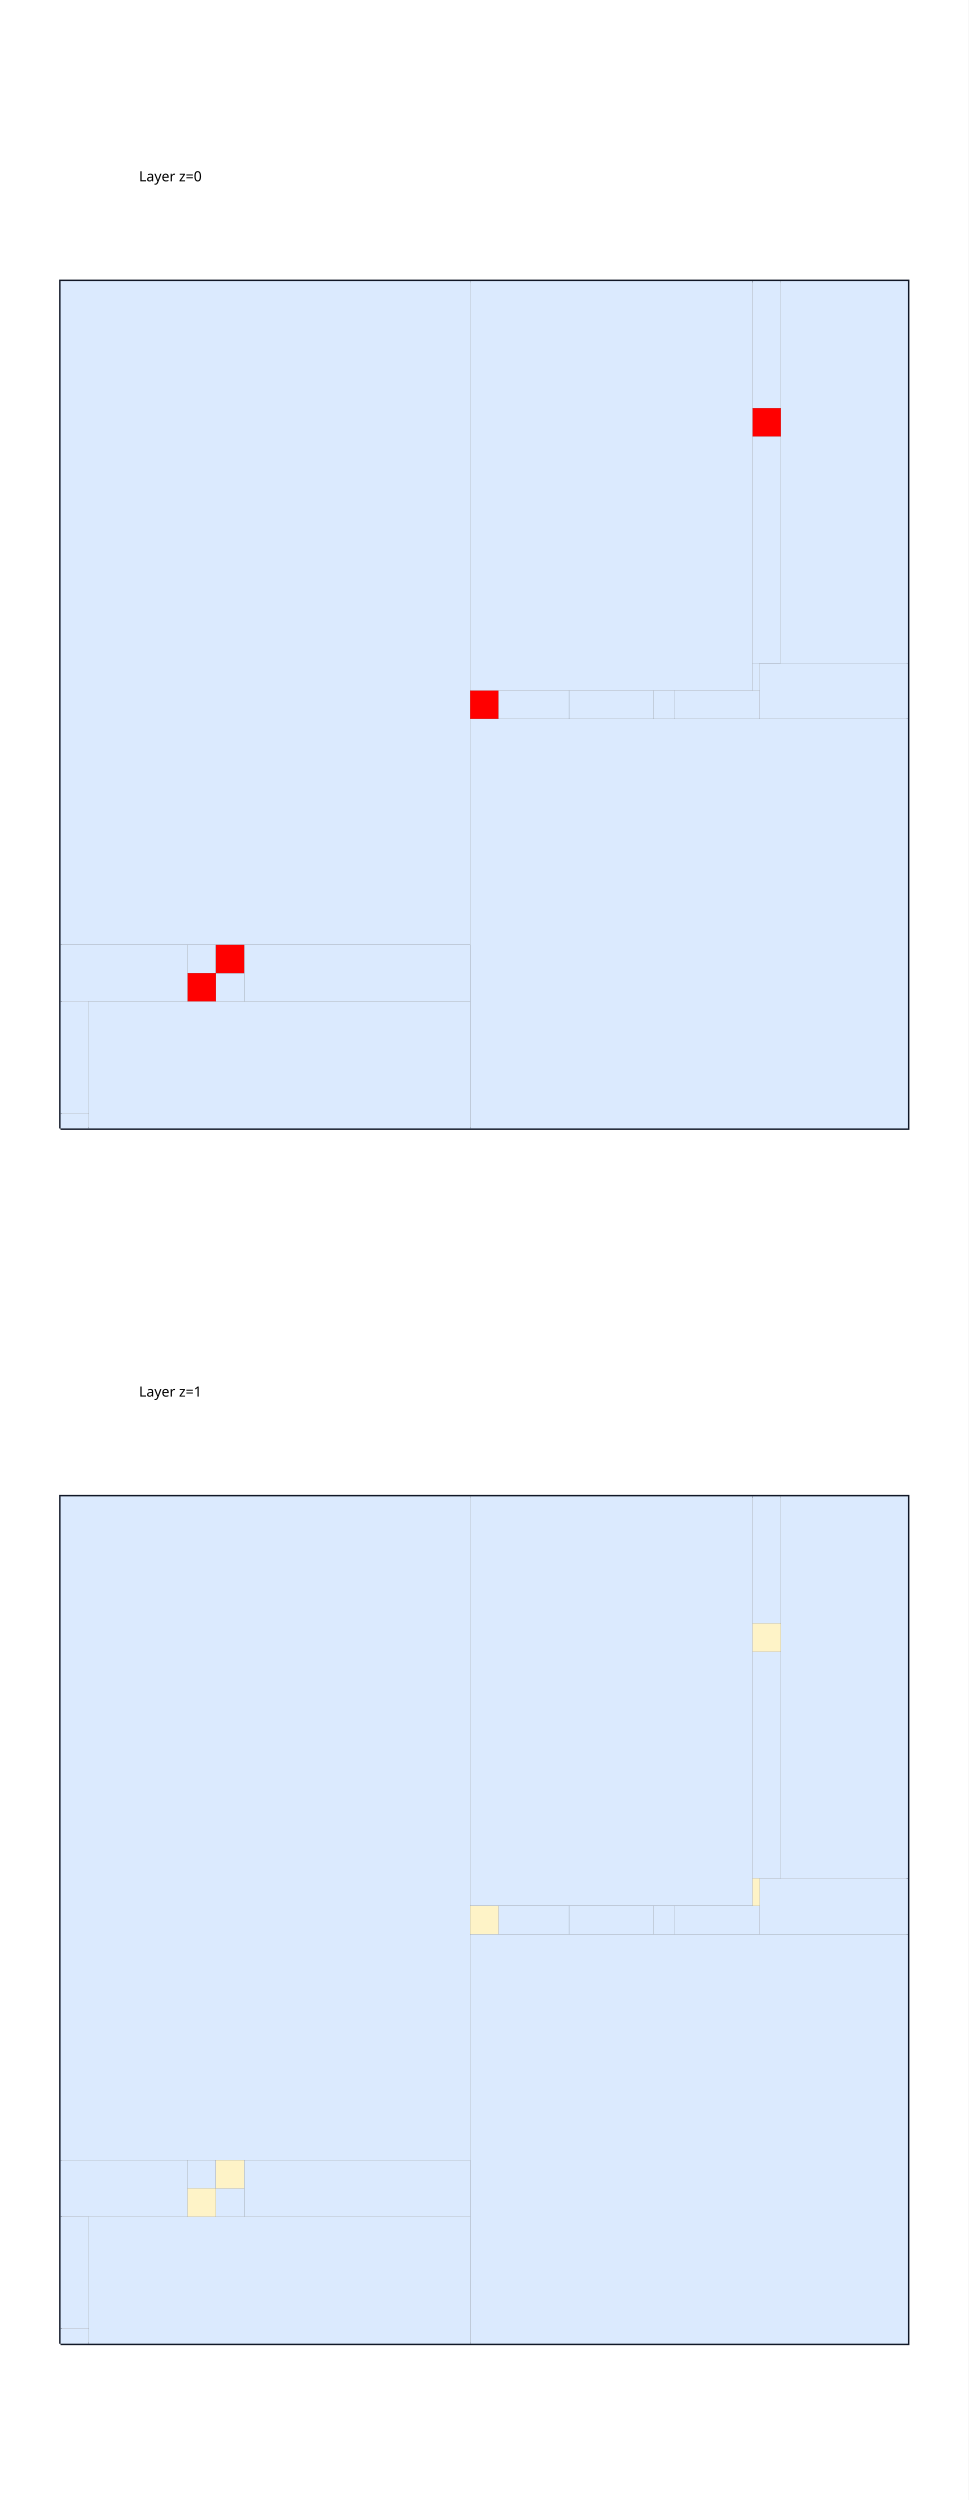
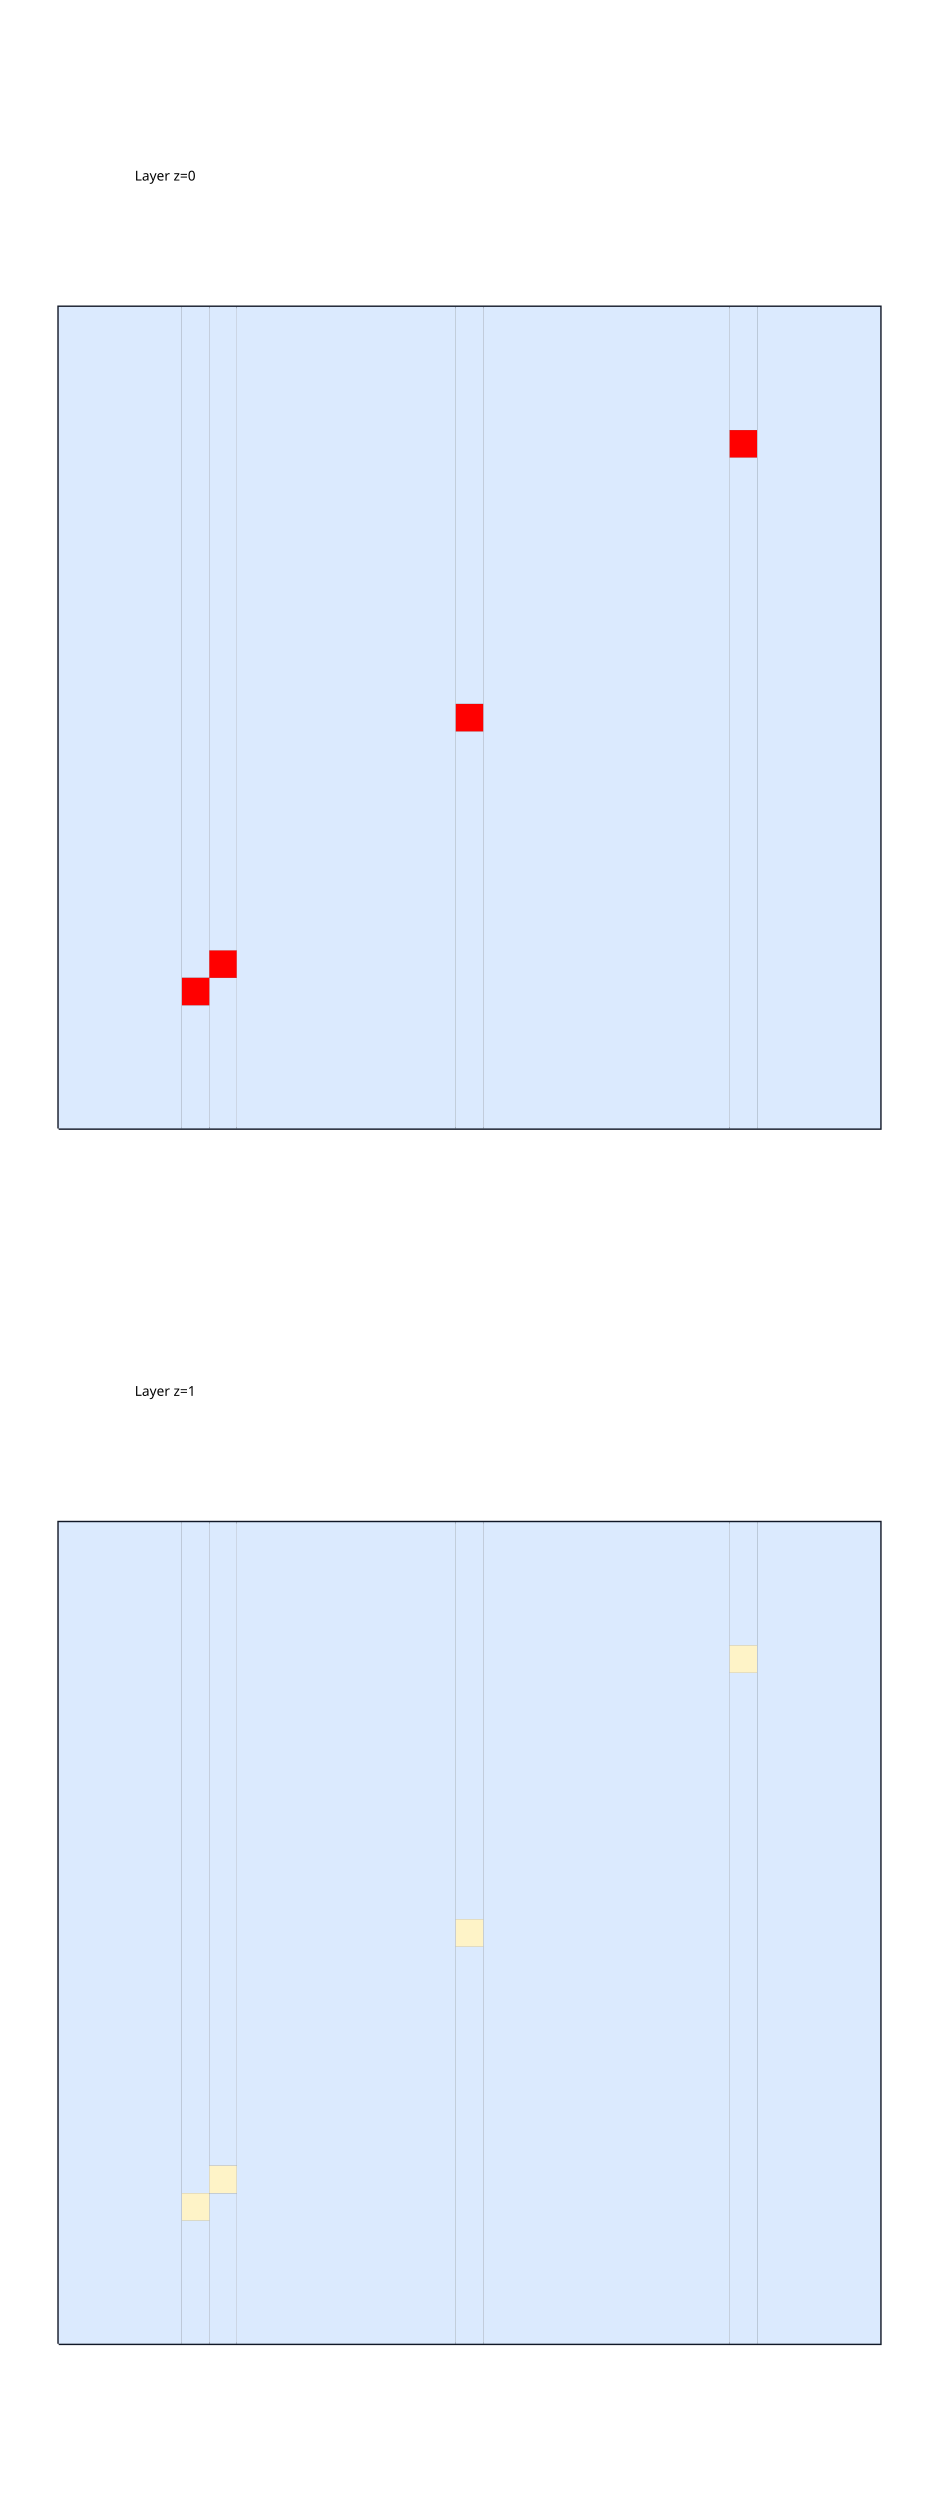
- <svg xmlns="http://www.w3.org/2000/svg" width="640" height="1652" viewBox="0 0 640 1652">
+ <svg xmlns="http://www.w3.org/2000/svg" width="640" height="1704" viewBox="0 0 640 1704">
  <rect width="100%" height="100%" fill="white" />
  <g>
-     <polyline data-points="-5,-5 25,-5 25,25 -5,25 -5,-5" data-type="line" data-label="bounds" points="40,745.694 600,745.694 600,185.694 40,185.694 40,745.694" fill="none" stroke="#111827" stroke-width="1.867" />
+     <polyline data-points="-5,-5 25,-5 25,25 -5,25 -5,-5" data-type="line" data-label="bounds" points="40,769.167 600,769.167 600,209.167 40,209.167 40,769.167" fill="none" stroke="#111827" stroke-width="1.867" />
  </g>
  <g>
-     <polyline data-points="-5,-48.02083333333333 25,-48.02083333333333 25,-18.02083333333333 -5,-18.02083333333333 -5,-48.02083333333333" data-type="line" data-label="bounds" points="40,1548.75 600,1548.75 600,988.75 40,988.75 40,1548.75" fill="none" stroke="#111827" stroke-width="1.867" />
+     <polyline data-points="-5,-49.375 25,-49.375 25,-19.375 -5,-19.375 -5,-49.375" data-type="line" data-label="bounds" points="40,1597.5 600,1597.5 600,1037.5 40,1037.5 40,1597.5" fill="none" stroke="#111827" stroke-width="1.867" />
  </g>
  <g>
-     <rect data-type="rect" data-label="node" data-x="2.25" data-y="13.25" x="40" y="185.694" width="270.667" height="438.667" fill="#dbeafe" stroke="black" stroke-width="0.054" />
+     <rect data-type="rect" data-label="node" data-x="-2.75" data-y="10" x="40" y="209.167" width="84" height="560" fill="#dbeafe" stroke="black" stroke-width="0.054" />
  </g>
  <g>
-     <rect data-type="rect" data-label="node" data-x="17.25" data-y="2.25" x="310.667" y="475.028" width="289.333" height="270.667" fill="#dbeafe" stroke="black" stroke-width="0.054" />
+     <rect data-type="rect" data-label="node" data-x="5.5" data-y="10" x="161.333" y="209.167" width="149.333" height="560" fill="#dbeafe" stroke="black" stroke-width="0.054" />
  </g>
  <g>
-     <rect data-type="rect" data-label="node" data-x="14.5" data-y="17.75" x="310.667" y="185.694" width="186.667" height="270.667" fill="#dbeafe" stroke="black" stroke-width="0.054" />
+     <rect data-type="rect" data-label="node" data-x="1" data-y="-2.25" x="142.667" y="666.5" width="18.667" height="102.667" fill="#dbeafe" stroke="black" stroke-width="0.054" />
  </g>
  <g>
-     <rect data-type="rect" data-label="node" data-x="14.5" data-y="10" x="376" y="456.361" width="56" height="18.667" fill="#dbeafe" stroke="black" stroke-width="0.054" />
+     <rect data-type="rect" data-label="node" data-x="1" data-y="13.25" x="142.667" y="209.167" width="18.667" height="438.667" fill="#dbeafe" stroke="black" stroke-width="0.054" />
  </g>
  <g>
-     <rect data-type="rect" data-label="node" data-x="18.25" data-y="10" x="446" y="456.361" width="56" height="18.667" fill="#dbeafe" stroke="black" stroke-width="0.054" />
+     <rect data-type="rect" data-label="node" data-x="15" data-y="10" x="329.333" y="209.167" width="168" height="560" fill="#dbeafe" stroke="black" stroke-width="0.054" />
  </g>
  <g>
-     <rect data-type="rect" data-label="node" data-x="2.75" data-y="-2.75" x="58.667" y="661.694" width="252" height="84" fill="#dbeafe" stroke="black" stroke-width="0.054" />
+     <rect data-type="rect" data-label="node" data-x="22.75" data-y="10" x="516" y="209.167" width="84" height="560" fill="#dbeafe" stroke="black" stroke-width="0.054" />
  </g>
  <g>
-     <rect data-type="rect" data-label="node" data-x="22.75" data-y="18.2375" x="516" y="185.694" width="84" height="252.467" fill="#dbeafe" stroke="black" stroke-width="0.054" />
+     <rect data-type="rect" data-label="node" data-x="20" data-y="7.25" x="497.333" y="311.833" width="18.667" height="457.333" fill="#dbeafe" stroke="black" stroke-width="0.054" />
  </g>
  <g>
-     <rect data-type="rect" data-label="node" data-x="-2.75" data-y="0.5" x="40" y="624.361" width="84" height="37.333" fill="#dbeafe" stroke="black" stroke-width="0.054" />
+     <rect data-type="rect" data-label="node" data-x="20" data-y="22.75" x="497.333" y="209.167" width="18.667" height="84" fill="#dbeafe" stroke="black" stroke-width="0.054" />
  </g>
  <g>
-     <rect data-type="rect" data-label="node" data-x="5.5" data-y="0.5" x="161.333" y="624.361" width="149.333" height="37.333" fill="#dbeafe" stroke="black" stroke-width="0.054" />
+     <rect data-type="rect" data-label="node" data-x="10" data-y="2.25" x="310.667" y="498.5" width="18.667" height="270.667" fill="#dbeafe" stroke="black" stroke-width="0.054" />
  </g>
  <g>
-     <rect data-type="rect" data-label="node" data-x="11.75" data-y="10" x="329.333" y="456.361" width="46.667" height="18.667" fill="#dbeafe" stroke="black" stroke-width="0.054" />
+     <rect data-type="rect" data-label="node" data-x="10" data-y="17.75" x="310.667" y="209.167" width="18.667" height="270.667" fill="#dbeafe" stroke="black" stroke-width="0.054" />
  </g>
  <g>
-     <rect data-type="rect" data-label="node" data-x="22.375" data-y="10.4875" x="502" y="438.161" width="98" height="36.867" fill="#dbeafe" stroke="black" stroke-width="0.054" />
+     <rect data-type="rect" data-label="node" data-x="0" data-y="-2.75" x="124" y="685.167" width="18.667" height="84" fill="#dbeafe" stroke="black" stroke-width="0.054" />
  </g>
  <g>
-     <rect data-type="rect" data-label="node" data-x="0" data-y="1" x="124" y="624.361" width="18.667" height="18.667" fill="#dbeafe" stroke="black" stroke-width="0.054" />
+     <rect data-type="rect" data-label="node" data-x="0" data-y="12.75" x="124" y="209.167" width="18.667" height="457.333" fill="#dbeafe" stroke="black" stroke-width="0.054" />
  </g>
  <g>
-     <rect data-type="rect" data-label="node" data-x="1" data-y="0" x="142.667" y="643.028" width="18.667" height="18.667" fill="#dbeafe" stroke="black" stroke-width="0.054" />
+     <rect data-type="rect" data-label="node" data-x="0" data-y="0" x="124" y="666.5" width="18.667" height="18.667" fill="red" stroke="black" stroke-width="0.054" />
  </g>
  <g>
-     <rect data-type="rect" data-label="node" data-x="16.375" data-y="10" x="432" y="456.361" width="14" height="18.667" fill="#dbeafe" stroke="black" stroke-width="0.054" />
+     <rect data-type="rect" data-label="node" data-x="10" data-y="10" x="310.667" y="479.833" width="18.667" height="18.667" fill="red" stroke="black" stroke-width="0.054" />
  </g>
  <g>
-     <rect data-type="rect" data-label="node" data-x="20" data-y="15.4875" x="497.333" y="288.361" width="18.667" height="149.8" fill="#dbeafe" stroke="black" stroke-width="0.054" />
+     <rect data-type="rect" data-label="node" data-x="20" data-y="20" x="497.333" y="293.167" width="18.667" height="18.667" fill="red" stroke="black" stroke-width="0.054" />
  </g>
  <g>
-     <rect data-type="rect" data-label="node" data-x="20" data-y="22.75" x="497.333" y="185.694" width="18.667" height="84" fill="#dbeafe" stroke="black" stroke-width="0.054" />
+     <rect data-type="rect" data-label="node" data-x="1" data-y="1" x="142.667" y="647.833" width="18.667" height="18.667" fill="red" stroke="black" stroke-width="0.054" />
  </g>
  <g>
-     <rect data-type="rect" data-label="node" data-x="-4.5" data-y="-2.4812499999999993" x="40" y="661.694" width="18.667" height="73.967" fill="#dbeafe" stroke="black" stroke-width="0.054" />
+     <rect data-type="rect" data-label="node" data-x="-2.75" data-y="-34.375" x="40" y="1037.5" width="84" height="560" fill="#dbeafe" stroke="black" stroke-width="0.054" />
  </g>
  <g>
-     <rect data-type="rect" data-label="node" data-x="-4.5" data-y="-4.73125" x="40" y="735.661" width="18.667" height="10.033" fill="#dbeafe" stroke="black" stroke-width="0.054" />
+     <rect data-type="rect" data-label="node" data-x="5.5" data-y="-34.375" x="161.333" y="1037.5" width="149.333" height="560" fill="#dbeafe" stroke="black" stroke-width="0.054" />
  </g>
  <g>
-     <rect data-type="rect" data-label="node" data-x="0" data-y="0" x="124" y="643.028" width="18.667" height="18.667" fill="red" stroke="black" stroke-width="0.054" />
+     <rect data-type="rect" data-label="node" data-x="1" data-y="-46.625" x="142.667" y="1494.833" width="18.667" height="102.667" fill="#dbeafe" stroke="black" stroke-width="0.054" />
  </g>
  <g>
-     <rect data-type="rect" data-label="node" data-x="10" data-y="10" x="310.667" y="456.361" width="18.667" height="18.667" fill="red" stroke="black" stroke-width="0.054" />
+     <rect data-type="rect" data-label="node" data-x="1" data-y="-31.125" x="142.667" y="1037.5" width="18.667" height="438.667" fill="#dbeafe" stroke="black" stroke-width="0.054" />
  </g>
  <g>
-     <rect data-type="rect" data-label="node" data-x="20" data-y="20" x="497.333" y="269.694" width="18.667" height="18.667" fill="red" stroke="black" stroke-width="0.054" />
+     <rect data-type="rect" data-label="node" data-x="15" data-y="-34.375" x="329.333" y="1037.5" width="168" height="560" fill="#dbeafe" stroke="black" stroke-width="0.054" />
  </g>
  <g>
-     <rect data-type="rect" data-label="node" data-x="1" data-y="1" x="142.667" y="624.361" width="18.667" height="18.667" fill="red" stroke="black" stroke-width="0.054" />
+     <rect data-type="rect" data-label="node" data-x="22.75" data-y="-34.375" x="516" y="1037.5" width="84" height="560" fill="#dbeafe" stroke="black" stroke-width="0.054" />
  </g>
  <g>
-     <rect data-type="rect" data-label="node" data-x="19.625" data-y="10.9875" x="497.333" y="438.161" width="4.667" height="18.2" fill="#dbeafe" stroke="black" stroke-width="0.054" />
+     <rect data-type="rect" data-label="node" data-x="20" data-y="-37.125" x="497.333" y="1140.167" width="18.667" height="457.333" fill="#dbeafe" stroke="black" stroke-width="0.054" />
  </g>
  <g>
-     <rect data-type="rect" data-label="node" data-x="2.25" data-y="-29.77083333333333" x="40" y="988.75" width="270.667" height="438.667" fill="#dbeafe" stroke="black" stroke-width="0.054" />
+     <rect data-type="rect" data-label="node" data-x="20" data-y="-21.625" x="497.333" y="1037.5" width="18.667" height="84" fill="#dbeafe" stroke="black" stroke-width="0.054" />
  </g>
  <g>
-     <rect data-type="rect" data-label="node" data-x="17.25" data-y="-40.77083333333333" x="310.667" y="1278.083" width="289.333" height="270.667" fill="#dbeafe" stroke="black" stroke-width="0.054" />
+     <rect data-type="rect" data-label="node" data-x="10" data-y="-42.125" x="310.667" y="1326.833" width="18.667" height="270.667" fill="#dbeafe" stroke="black" stroke-width="0.054" />
  </g>
  <g>
-     <rect data-type="rect" data-label="node" data-x="14.5" data-y="-25.27083333333333" x="310.667" y="988.75" width="186.667" height="270.667" fill="#dbeafe" stroke="black" stroke-width="0.054" />
+     <rect data-type="rect" data-label="node" data-x="10" data-y="-26.625" x="310.667" y="1037.5" width="18.667" height="270.667" fill="#dbeafe" stroke="black" stroke-width="0.054" />
  </g>
  <g>
-     <rect data-type="rect" data-label="node" data-x="14.5" data-y="-33.02083333333333" x="376" y="1259.417" width="56" height="18.667" fill="#dbeafe" stroke="black" stroke-width="0.054" />
+     <rect data-type="rect" data-label="node" data-x="0" data-y="-47.125" x="124" y="1513.5" width="18.667" height="84" fill="#dbeafe" stroke="black" stroke-width="0.054" />
  </g>
  <g>
-     <rect data-type="rect" data-label="node" data-x="18.25" data-y="-33.02083333333333" x="446" y="1259.417" width="56" height="18.667" fill="#dbeafe" stroke="black" stroke-width="0.054" />
+     <rect data-type="rect" data-label="node" data-x="0" data-y="-31.625" x="124" y="1037.5" width="18.667" height="457.333" fill="#dbeafe" stroke="black" stroke-width="0.054" />
  </g>
  <g>
-     <rect data-type="rect" data-label="node" data-x="2.75" data-y="-45.77083333333333" x="58.667" y="1464.75" width="252" height="84" fill="#dbeafe" stroke="black" stroke-width="0.054" />
+     <rect data-type="rect" data-label="node" data-x="0" data-y="-44.375" x="124" y="1494.833" width="18.667" height="18.667" fill="#fef3c7" stroke="black" stroke-width="0.054" />
  </g>
  <g>
-     <rect data-type="rect" data-label="node" data-x="22.75" data-y="-24.783333333333328" x="516" y="988.75" width="84" height="252.467" fill="#dbeafe" stroke="black" stroke-width="0.054" />
+     <rect data-type="rect" data-label="node" data-x="1" data-y="-43.375" x="142.667" y="1476.167" width="18.667" height="18.667" fill="#fef3c7" stroke="black" stroke-width="0.054" />
  </g>
  <g>
-     <rect data-type="rect" data-label="node" data-x="-2.75" data-y="-42.52083333333333" x="40" y="1427.417" width="84" height="37.333" fill="#dbeafe" stroke="black" stroke-width="0.054" />
+     <rect data-type="rect" data-label="node" data-x="10" data-y="-34.375" x="310.667" y="1308.167" width="18.667" height="18.667" fill="#fef3c7" stroke="black" stroke-width="0.054" />
  </g>
  <g>
-     <rect data-type="rect" data-label="node" data-x="5.5" data-y="-42.52083333333333" x="161.333" y="1427.417" width="149.333" height="37.333" fill="#dbeafe" stroke="black" stroke-width="0.054" />
+     <rect data-type="rect" data-label="node" data-x="20" data-y="-24.375" x="497.333" y="1121.5" width="18.667" height="18.667" fill="#fef3c7" stroke="black" stroke-width="0.054" />
  </g>
-   <g>
-     <rect data-type="rect" data-label="node" data-x="11.75" data-y="-33.02083333333333" x="329.333" y="1259.417" width="46.667" height="18.667" fill="#dbeafe" stroke="black" stroke-width="0.054" />
-   </g>
-   <g>
-     <rect data-type="rect" data-label="node" data-x="22.375" data-y="-32.53333333333333" x="502" y="1241.217" width="98" height="36.867" fill="#dbeafe" stroke="black" stroke-width="0.054" />
-   </g>
-   <g>
-     <rect data-type="rect" data-label="node" data-x="0" data-y="-42.02083333333333" x="124" y="1427.417" width="18.667" height="18.667" fill="#dbeafe" stroke="black" stroke-width="0.054" />
-   </g>
-   <g>
-     <rect data-type="rect" data-label="node" data-x="1" data-y="-43.02083333333333" x="142.667" y="1446.083" width="18.667" height="18.667" fill="#dbeafe" stroke="black" stroke-width="0.054" />
-   </g>
-   <g>
-     <rect data-type="rect" data-label="node" data-x="16.375" data-y="-33.02083333333333" x="432" y="1259.417" width="14" height="18.667" fill="#dbeafe" stroke="black" stroke-width="0.054" />
-   </g>
-   <g>
-     <rect data-type="rect" data-label="node" data-x="20" data-y="-27.533333333333328" x="497.333" y="1091.417" width="18.667" height="149.8" fill="#dbeafe" stroke="black" stroke-width="0.054" />
-   </g>
-   <g>
-     <rect data-type="rect" data-label="node" data-x="20" data-y="-20.27083333333333" x="497.333" y="988.75" width="18.667" height="84" fill="#dbeafe" stroke="black" stroke-width="0.054" />
-   </g>
-   <g>
-     <rect data-type="rect" data-label="node" data-x="-4.5" data-y="-45.50208333333333" x="40" y="1464.75" width="18.667" height="73.967" fill="#dbeafe" stroke="black" stroke-width="0.054" />
-   </g>
-   <g>
-     <rect data-type="rect" data-label="node" data-x="-4.5" data-y="-47.75208333333333" x="40" y="1538.717" width="18.667" height="10.033" fill="#dbeafe" stroke="black" stroke-width="0.054" />
-   </g>
-   <g>
-     <rect data-type="rect" data-label="node" data-x="10" data-y="-33.02083333333333" x="310.667" y="1259.417" width="18.667" height="18.667" fill="#fef3c7" stroke="black" stroke-width="0.054" />
-   </g>
-   <g>
-     <rect data-type="rect" data-label="node" data-x="0" data-y="-43.02083333333333" x="124" y="1446.083" width="18.667" height="18.667" fill="#fef3c7" stroke="black" stroke-width="0.054" />
-   </g>
-   <g>
-     <rect data-type="rect" data-label="node" data-x="1" data-y="-42.02083333333333" x="142.667" y="1427.417" width="18.667" height="18.667" fill="#fef3c7" stroke="black" stroke-width="0.054" />
-   </g>
-   <g>
-     <rect data-type="rect" data-label="node" data-x="20" data-y="-23.02083333333333" x="497.333" y="1072.75" width="18.667" height="18.667" fill="#fef3c7" stroke="black" stroke-width="0.054" />
-   </g>
-   <g>
-     <rect data-type="rect" data-label="node" data-x="19.625" data-y="-32.03333333333333" x="497.333" y="1241.217" width="4.667" height="18.2" fill="#fef3c7" stroke="black" stroke-width="0.054" />
-   </g>
-   <text data-type="text" data-label="Layer z=0" data-x="0" data-y="28.916666666666664" x="133.333" y="112.583" fill="black" font-size="9.333" font-family="sans-serif" text-anchor="end" dominant-baseline="text-before-edge">Layer z=0</text>
-   <text data-type="text" data-label="Layer z=1" data-x="0" data-y="-14.104166666666664" x="133.333" y="915.639" fill="black" font-size="9.333" font-family="sans-serif" text-anchor="end" dominant-baseline="text-before-edge">Layer z=1</text>
+   <text data-type="text" data-label="Layer z=0" data-x="0" data-y="30" x="133.333" y="115.833" fill="black" font-size="9.333" font-family="sans-serif" text-anchor="end" dominant-baseline="text-before-edge">Layer z=0</text>
+   <text data-type="text" data-label="Layer z=1" data-x="0" data-y="-14.375" x="133.333" y="944.167" fill="black" font-size="9.333" font-family="sans-serif" text-anchor="end" dominant-baseline="text-before-edge">Layer z=1</text>
  <g id="crosshair" style="display: none">
-     <line id="crosshair-h" y1="0" y2="1652" stroke="#666" stroke-width="0.5" />
+     <line id="crosshair-h" y1="0" y2="1704" stroke="#666" stroke-width="0.5" />
    <line id="crosshair-v" x1="0" x2="640" stroke="#666" stroke-width="0.5" />
    <text id="coordinates" font-family="monospace" font-size="12" fill="#666" />
  </g>
</svg>
